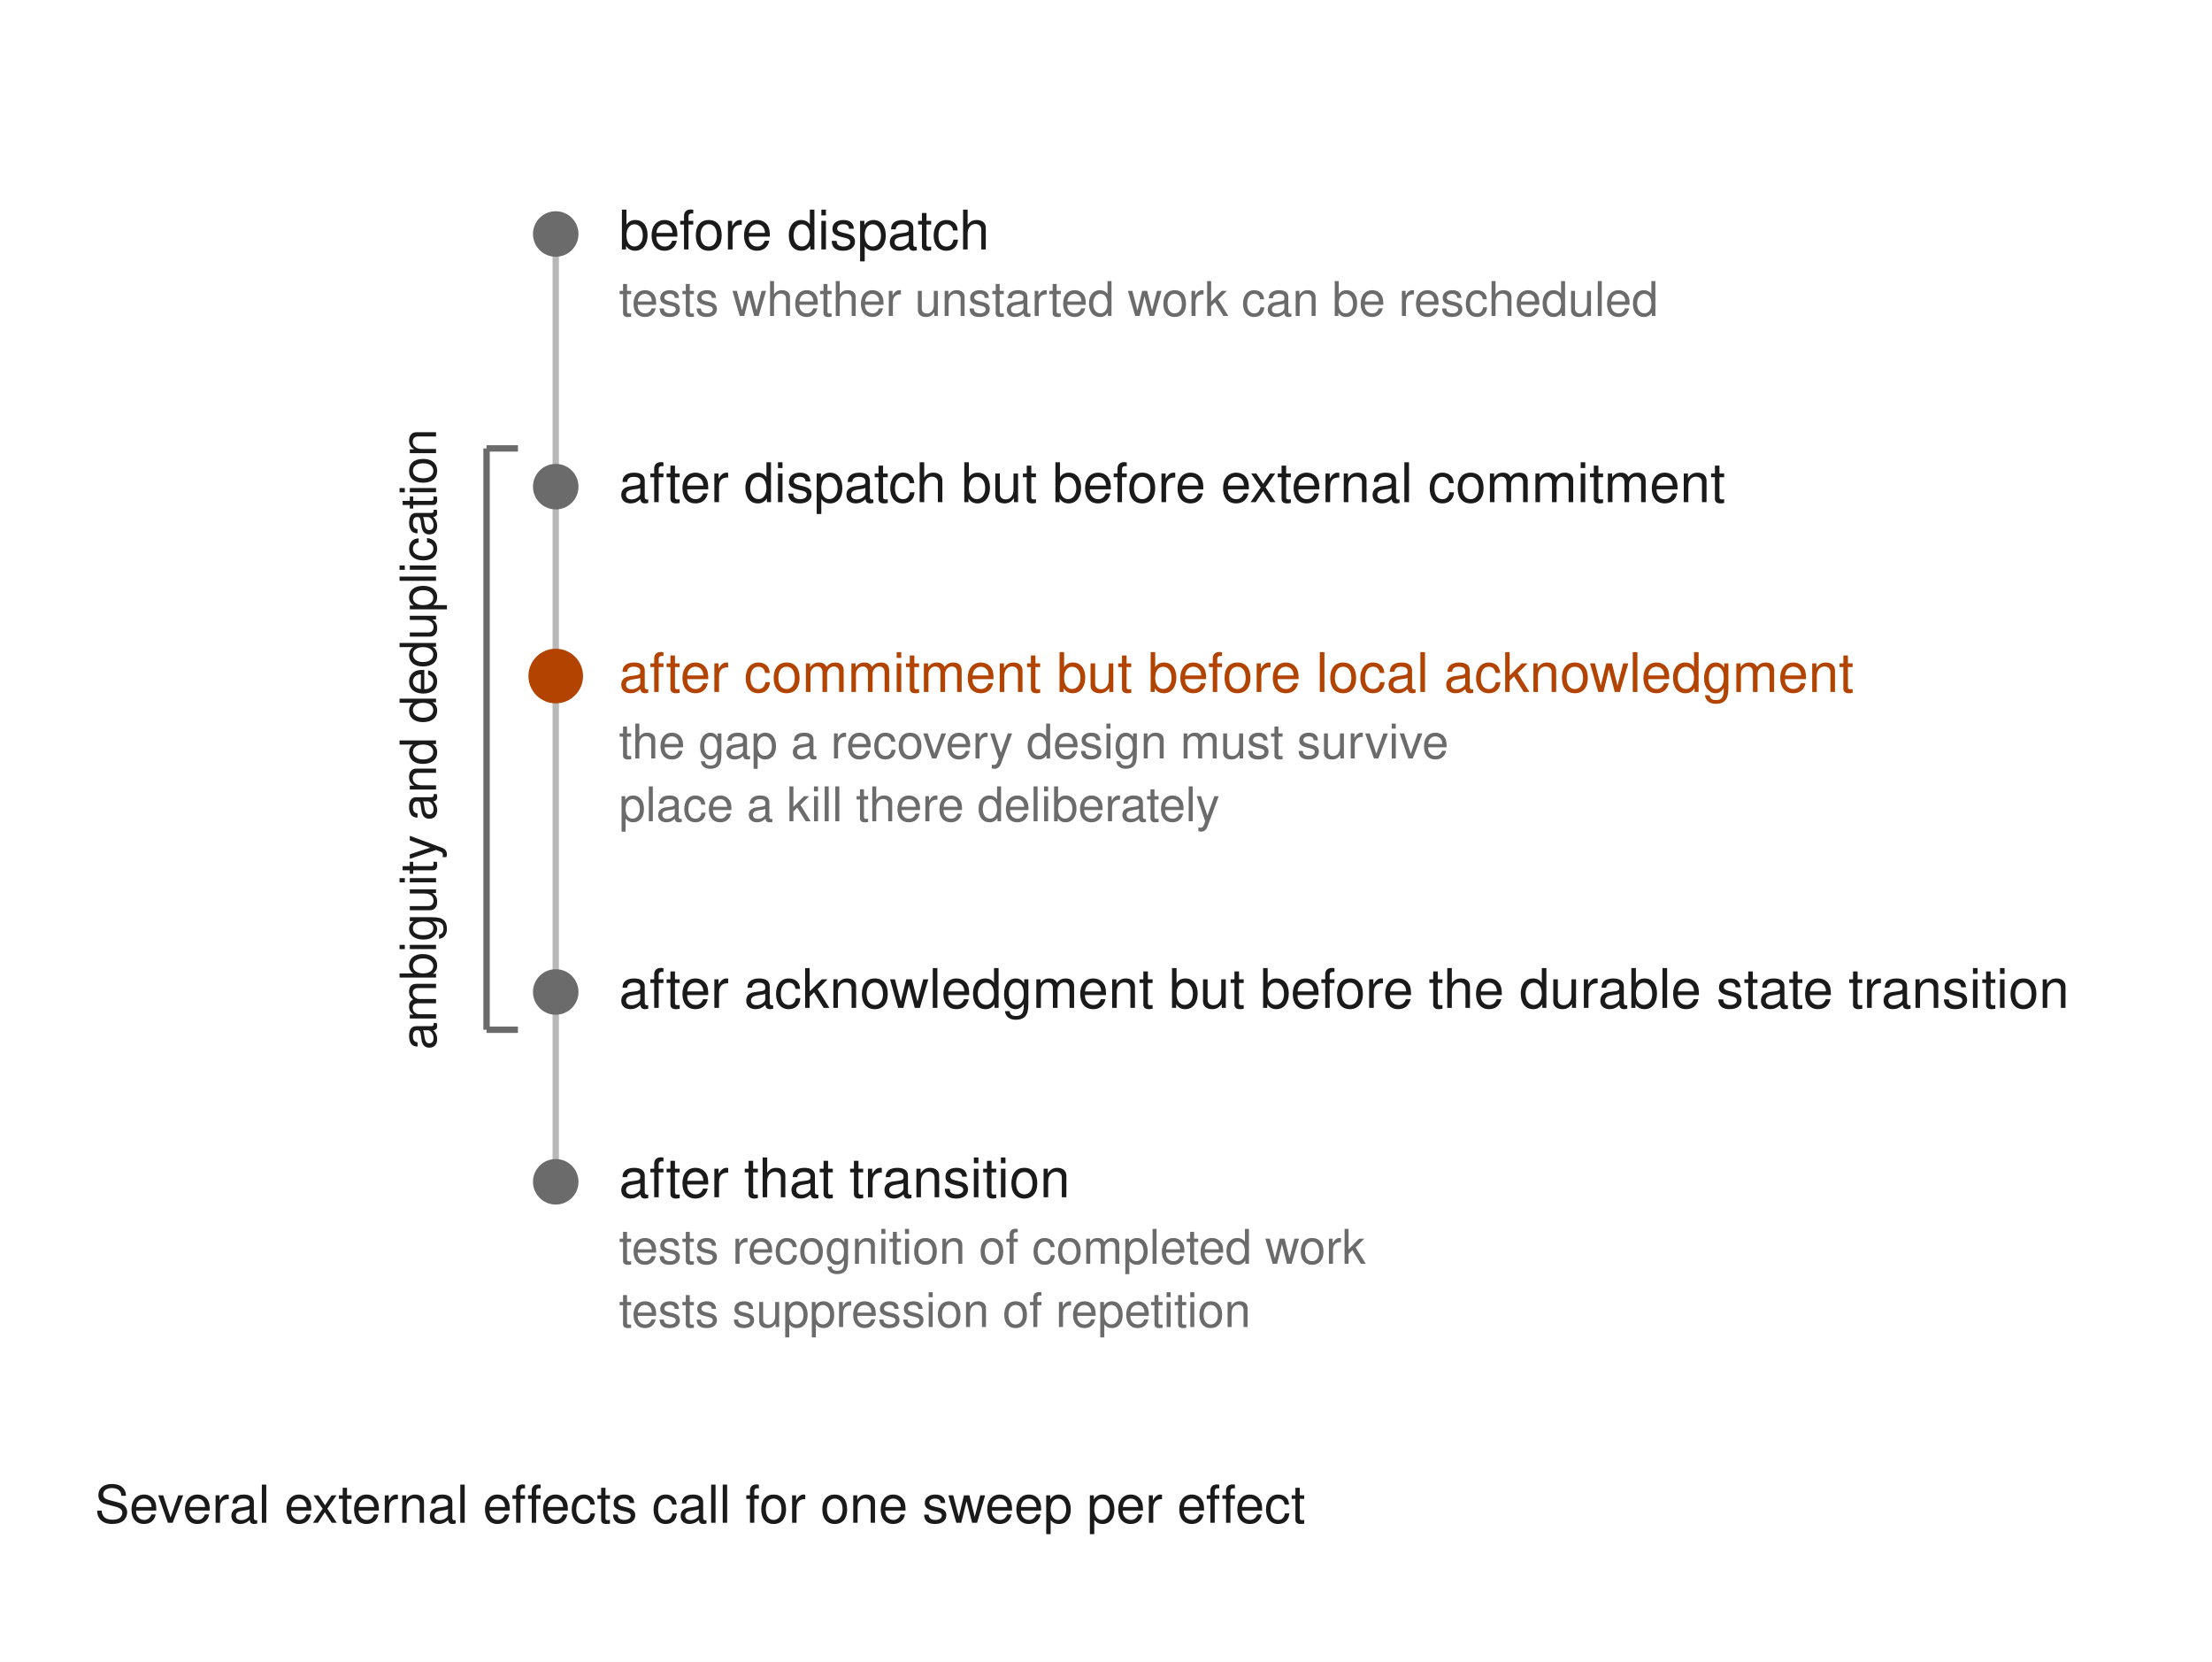
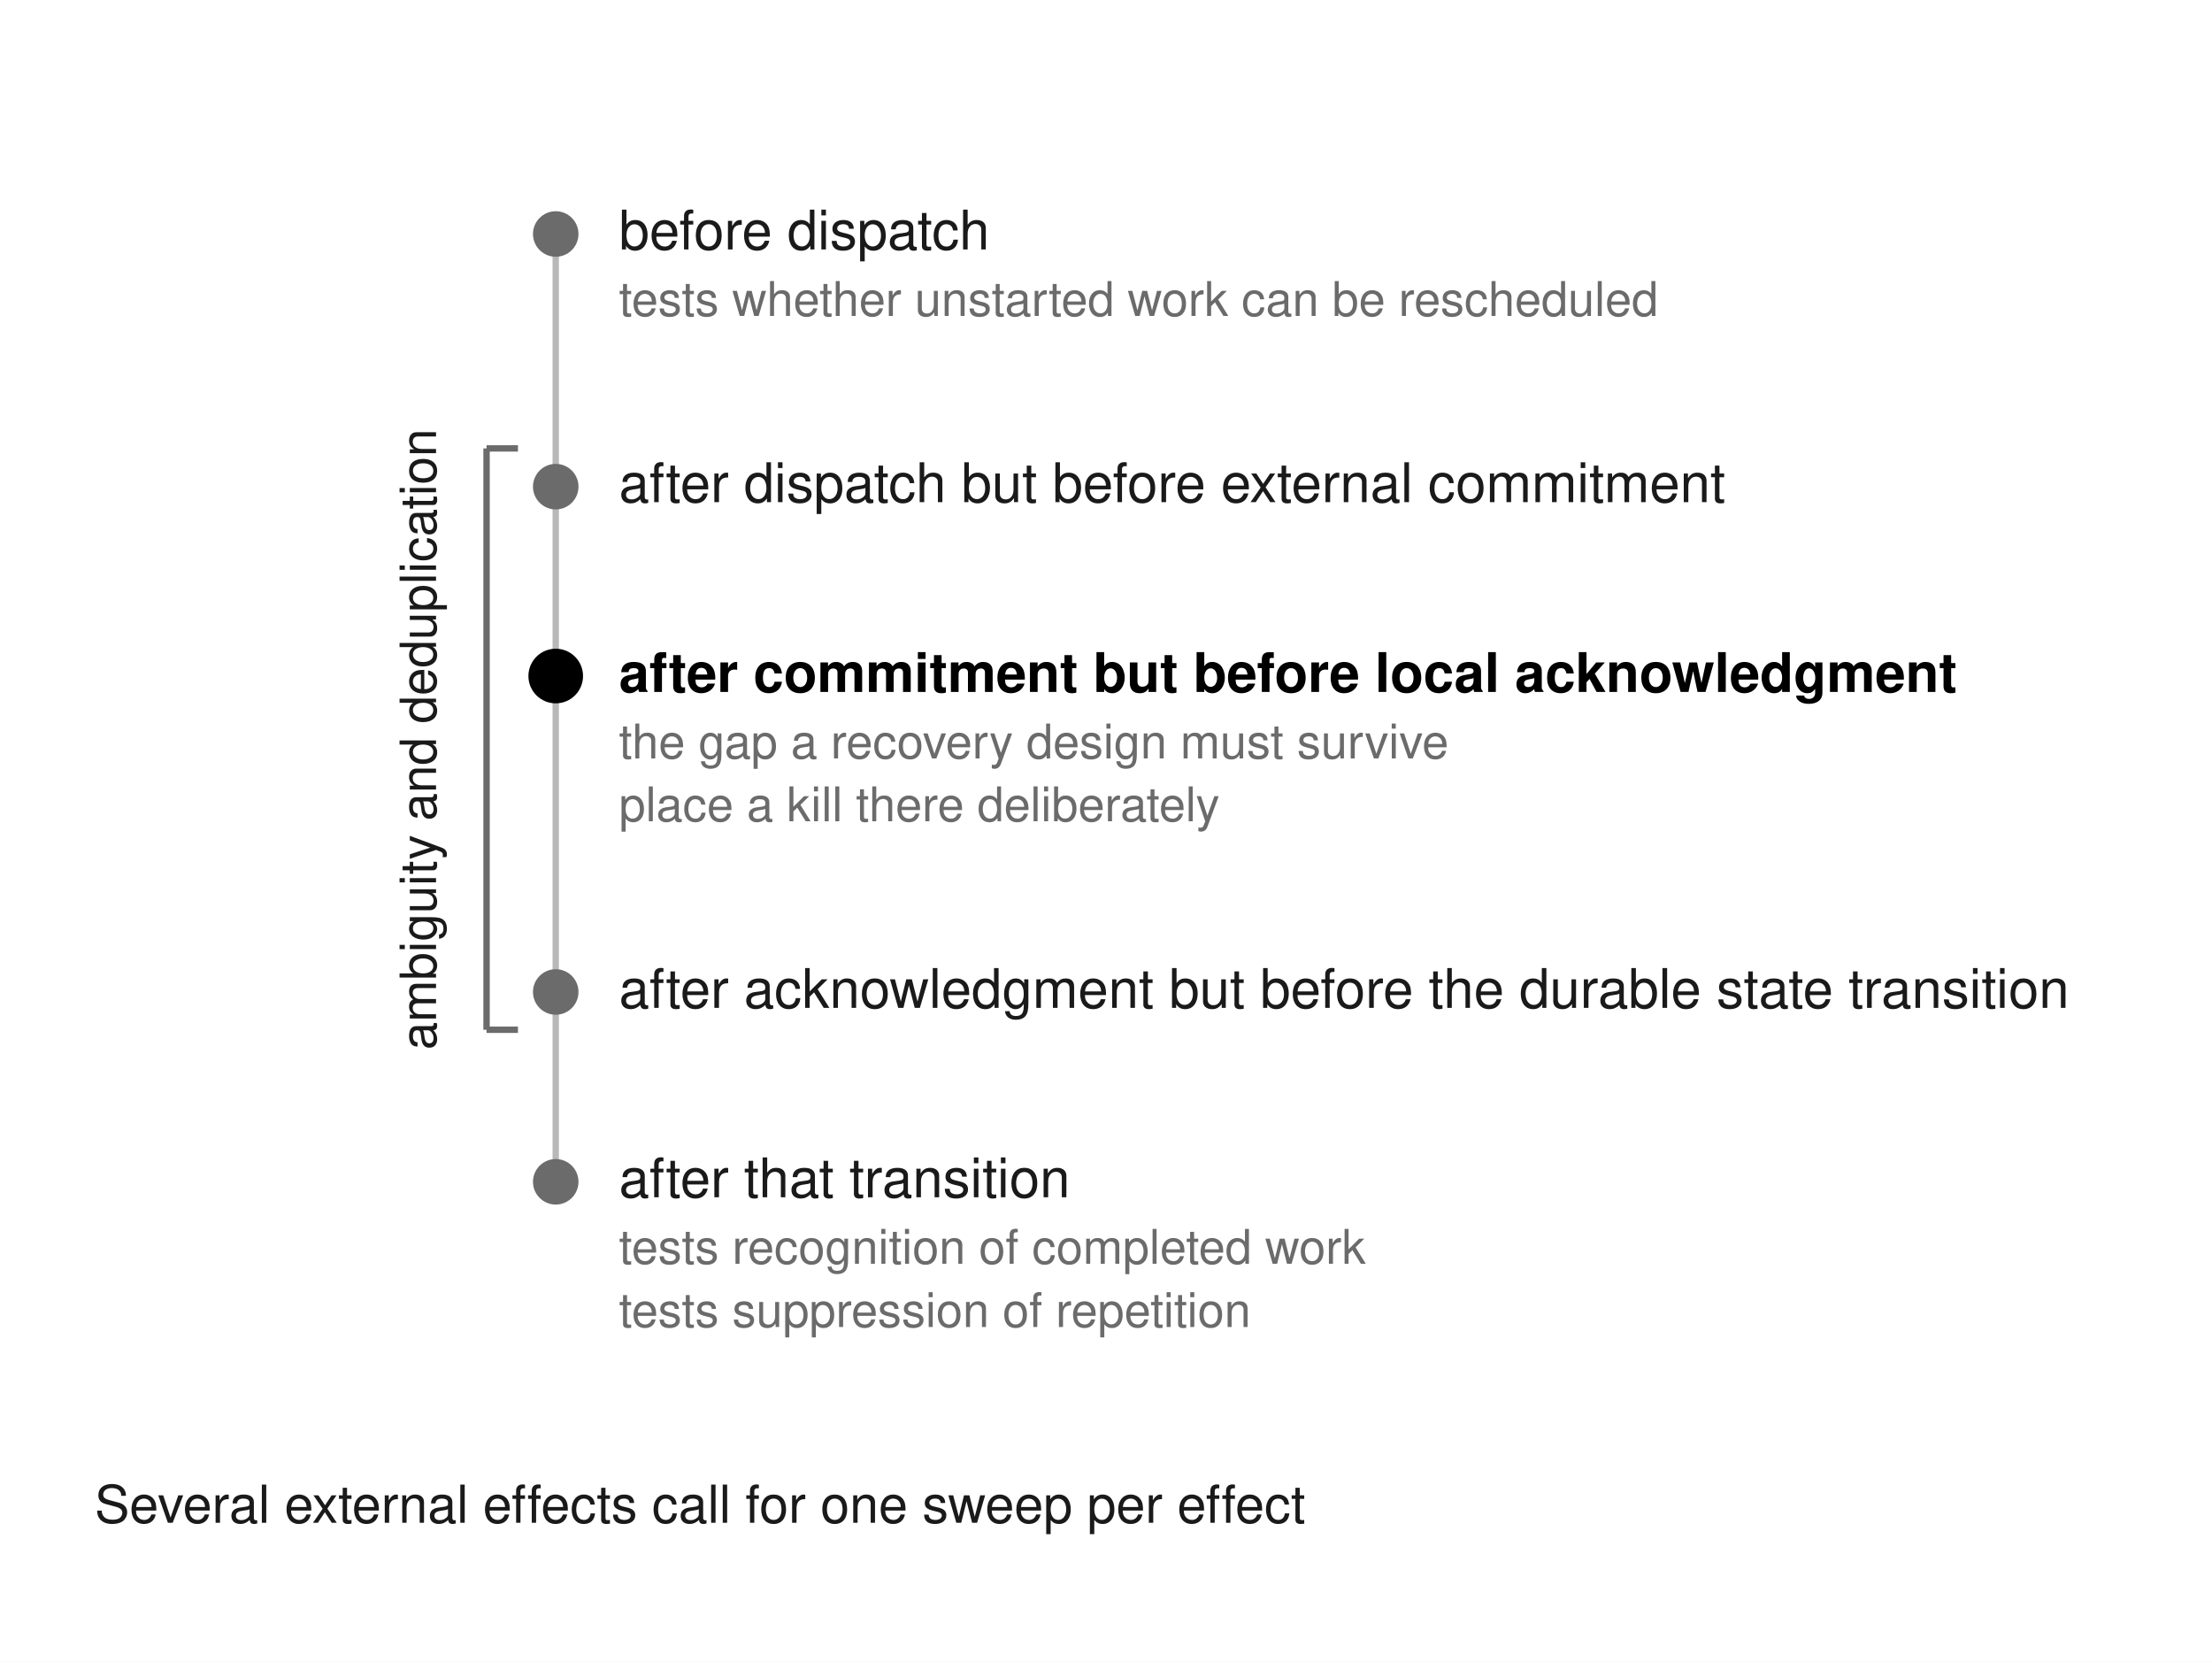
<svg xmlns="http://www.w3.org/2000/svg" viewBox="0 0 486 365" width="486" height="365" role="img" aria-labelledby="figtitle-ch09-kill-points" class="bookfig">
-   <style>.bookfig .f-bg{fill:#ffffff}.bookfig .s-bg{stroke:#ffffff}.bookfig .f-ink{fill:#1a1a1a}.bookfig .s-ink{stroke:#1a1a1a}.bookfig .f-mid{fill:#6b6b6b}.bookfig .s-mid{stroke:#6b6b6b}.bookfig .f-faint{fill:#b8b8b8}.bookfig .s-faint{stroke:#b8b8b8}.bookfig .f-wash{fill:#e2e2e2}.bookfig .s-wash{stroke:#e2e2e2}.bookfig .f-accent{fill:#b34300}.bookfig .s-accent{stroke:#b34300}.bookfig .f-onacc{fill:#ffffff}.bookfig .s-onacc{stroke:#ffffff}@media (prefers-color-scheme:dark){.bookfig .f-bg{fill:#232019}.bookfig .s-bg{stroke:#232019}.bookfig .f-ink{fill:#ede5d6}.bookfig .s-ink{stroke:#ede5d6}.bookfig .f-mid{fill:#9a8f7c}.bookfig .s-mid{stroke:#9a8f7c}.bookfig .f-faint{fill:#5c5346}.bookfig .s-faint{stroke:#5c5346}.bookfig .f-wash{fill:#3d382f}.bookfig .s-wash{stroke:#3d382f}.bookfig .f-accent{fill:#df9d5e}.bookfig .s-accent{stroke:#df9d5e}.bookfig .f-onacc{fill:#232019}.bookfig .s-onacc{stroke:#232019}}:where([data-theme="dark"]) .bookfig .f-bg{fill:#232019}:where([data-theme="dark"]) .bookfig .s-bg{stroke:#232019}:where([data-theme="dark"]) .bookfig .f-ink{fill:#ede5d6}:where([data-theme="dark"]) .bookfig .s-ink{stroke:#ede5d6}:where([data-theme="dark"]) .bookfig .f-mid{fill:#9a8f7c}:where([data-theme="dark"]) .bookfig .s-mid{stroke:#9a8f7c}:where([data-theme="dark"]) .bookfig .f-faint{fill:#5c5346}:where([data-theme="dark"]) .bookfig .s-faint{stroke:#5c5346}:where([data-theme="dark"]) .bookfig .f-wash{fill:#3d382f}:where([data-theme="dark"]) .bookfig .s-wash{stroke:#3d382f}:where([data-theme="dark"]) .bookfig .f-accent{fill:#df9d5e}:where([data-theme="dark"]) .bookfig .s-accent{stroke:#df9d5e}:where([data-theme="dark"]) .bookfig .f-onacc{fill:#232019}:where([data-theme="dark"]) .bookfig .s-onacc{stroke:#232019}:where([data-theme="light"]) .bookfig .f-bg{fill:#ffffff}:where([data-theme="light"]) .bookfig .s-bg{stroke:#ffffff}:where([data-theme="light"]) .bookfig .f-ink{fill:#1a1a1a}:where([data-theme="light"]) .bookfig .s-ink{stroke:#1a1a1a}:where([data-theme="light"]) .bookfig .f-mid{fill:#6b6b6b}:where([data-theme="light"]) .bookfig .s-mid{stroke:#6b6b6b}:where([data-theme="light"]) .bookfig .f-faint{fill:#b8b8b8}:where([data-theme="light"]) .bookfig .s-faint{stroke:#b8b8b8}:where([data-theme="light"]) .bookfig .f-wash{fill:#e2e2e2}:where([data-theme="light"]) .bookfig .s-wash{stroke:#e2e2e2}:where([data-theme="light"]) .bookfig .f-accent{fill:#b34300}:where([data-theme="light"]) .bookfig .s-accent{stroke:#b34300}:where([data-theme="light"]) .bookfig .f-onacc{fill:#ffffff}:where([data-theme="light"]) .bookfig .s-onacc{stroke:#ffffff}</style>
+   <style>.bookfig .f-bg{fill:#ffffff}.bookfig .s-bg{stroke:#ffffff}.bookfig .f-ink{fill:#1a1a1a}.bookfig .s-ink{stroke:#1a1a1a}.bookfig .f-mid{fill:#6b6b6b}.bookfig .s-mid{stroke:#6b6b6b}.bookfig .f-faint{fill:#b8b8b8}.bookfig .s-faint{stroke:#b8b8b8}.bookfig .f-wash{fill:#e2e2e2}.bookfig .s-wash{stroke:#e2e2e2}.bookfig .f-accent{fill:#000000}.bookfig .s-accent{stroke:#000000}.bookfig .f-onacc{fill:#ffffff}.bookfig .s-onacc{stroke:#ffffff}@media (prefers-color-scheme:dark){.bookfig .f-bg{fill:#232019}.bookfig .s-bg{stroke:#232019}.bookfig .f-ink{fill:#ede5d6}.bookfig .s-ink{stroke:#ede5d6}.bookfig .f-mid{fill:#9a8f7c}.bookfig .s-mid{stroke:#9a8f7c}.bookfig .f-faint{fill:#5c5346}.bookfig .s-faint{stroke:#5c5346}.bookfig .f-wash{fill:#3d382f}.bookfig .s-wash{stroke:#3d382f}.bookfig .f-accent{fill:#ffffff}.bookfig .s-accent{stroke:#ffffff}.bookfig .f-onacc{fill:#232019}.bookfig .s-onacc{stroke:#232019}}:where([data-theme="dark"]) .bookfig .f-bg{fill:#232019}:where([data-theme="dark"]) .bookfig .s-bg{stroke:#232019}:where([data-theme="dark"]) .bookfig .f-ink{fill:#ede5d6}:where([data-theme="dark"]) .bookfig .s-ink{stroke:#ede5d6}:where([data-theme="dark"]) .bookfig .f-mid{fill:#9a8f7c}:where([data-theme="dark"]) .bookfig .s-mid{stroke:#9a8f7c}:where([data-theme="dark"]) .bookfig .f-faint{fill:#5c5346}:where([data-theme="dark"]) .bookfig .s-faint{stroke:#5c5346}:where([data-theme="dark"]) .bookfig .f-wash{fill:#3d382f}:where([data-theme="dark"]) .bookfig .s-wash{stroke:#3d382f}:where([data-theme="dark"]) .bookfig .f-accent{fill:#ffffff}:where([data-theme="dark"]) .bookfig .s-accent{stroke:#ffffff}:where([data-theme="dark"]) .bookfig .f-onacc{fill:#232019}:where([data-theme="dark"]) .bookfig .s-onacc{stroke:#232019}:where([data-theme="light"]) .bookfig .f-bg{fill:#ffffff}:where([data-theme="light"]) .bookfig .s-bg{stroke:#ffffff}:where([data-theme="light"]) .bookfig .f-ink{fill:#1a1a1a}:where([data-theme="light"]) .bookfig .s-ink{stroke:#1a1a1a}:where([data-theme="light"]) .bookfig .f-mid{fill:#6b6b6b}:where([data-theme="light"]) .bookfig .s-mid{stroke:#6b6b6b}:where([data-theme="light"]) .bookfig .f-faint{fill:#b8b8b8}:where([data-theme="light"]) .bookfig .s-faint{stroke:#b8b8b8}:where([data-theme="light"]) .bookfig .f-wash{fill:#e2e2e2}:where([data-theme="light"]) .bookfig .s-wash{stroke:#e2e2e2}:where([data-theme="light"]) .bookfig .f-accent{fill:#000000}:where([data-theme="light"]) .bookfig .s-accent{stroke:#000000}:where([data-theme="light"]) .bookfig .f-onacc{fill:#ffffff}:where([data-theme="light"]) .bookfig .s-onacc{stroke:#ffffff}</style>
  <rect class="f-bg" width="486" height="365" fill="#ffffff" />
  <line class="s-faint" x1="122.1" y1="51.4" x2="122.1" y2="259.6" stroke="#b8b8b8" stroke-width="1.4" />
  <line class="s-mid" x1="106.9" y1="98.5" x2="106.9" y2="226.2" stroke="#6b6b6b" stroke-width="1.4" />
  <line class="s-mid" x1="106.9" y1="98.5" x2="113.8" y2="98.5" stroke="#6b6b6b" stroke-width="1.4" />
  <line class="s-mid" x1="106.9" y1="226.2" x2="113.8" y2="226.2" stroke="#6b6b6b" stroke-width="1.4" />
  <circle class="f-mid" cx="122.1" cy="51.4" r="5.0" fill="#6b6b6b" />
  <text class="f-ink" x="136.0" y="54.8" font-family="Helvetica, Arial, sans-serif" font-size="12" fill="#1a1a1a" text-anchor="start">before dispatch</text>
  <text class="f-mid" x="136.0" y="69.4" font-family="Helvetica, Arial, sans-serif" font-size="10.5" fill="#6b6b6b" text-anchor="start">tests whether unstarted work can be rescheduled</text>
  <circle class="f-mid" cx="122.1" cy="106.9" r="5.0" fill="#6b6b6b" />
  <text class="f-ink" x="136.0" y="110.3" font-family="Helvetica, Arial, sans-serif" font-size="12" fill="#1a1a1a" text-anchor="start">after dispatch but before external commitment</text>
-   <circle class="f-accent" cx="122.1" cy="148.5" r="6.0" fill="#b34300" />
-   <text class="f-accent" x="136.0" y="152.0" font-family="Helvetica, Arial, sans-serif" font-size="12" fill="#b34300" text-anchor="start">after commitment but before local acknowledgment</text>
+   <circle class="f-accent" cx="122.1" cy="148.5" r="6.0" fill="#000000" />
+   <text class="f-accent" font-weight="bold" x="136.0" y="152.0" font-family="Helvetica, Arial, sans-serif" font-size="12" fill="#000000" text-anchor="start">after commitment but before local acknowledgment</text>
  <text class="f-mid" x="136.0" y="166.6" font-family="Helvetica, Arial, sans-serif" font-size="10.5" fill="#6b6b6b" text-anchor="start">the gap a recovery design must survive</text>
  <text class="f-mid" x="136.0" y="180.4" font-family="Helvetica, Arial, sans-serif" font-size="10.5" fill="#6b6b6b" text-anchor="start">place a kill there deliberately</text>
  <circle class="f-mid" cx="122.1" cy="217.9" r="5.0" fill="#6b6b6b" />
  <text class="f-ink" x="136.0" y="221.4" font-family="Helvetica, Arial, sans-serif" font-size="12" fill="#1a1a1a" text-anchor="start">after acknowledgment but before the durable state transition</text>
  <circle class="f-mid" cx="122.1" cy="259.6" r="5.0" fill="#6b6b6b" />
  <text class="f-ink" x="136.0" y="263.0" font-family="Helvetica, Arial, sans-serif" font-size="12" fill="#1a1a1a" text-anchor="start">after that transition</text>
  <text class="f-mid" x="136.0" y="277.6" font-family="Helvetica, Arial, sans-serif" font-size="10.5" fill="#6b6b6b" text-anchor="start">tests recognition of completed work</text>
  <text class="f-mid" x="136.0" y="291.5" font-family="Helvetica, Arial, sans-serif" font-size="10.5" fill="#6b6b6b" text-anchor="start">tests suppression of repetition</text>
  <text class="f-ink" x="95.8" y="162.4" font-family="Helvetica, Arial, sans-serif" font-size="11" fill="#1a1a1a" text-anchor="middle" transform="rotate(-90 95.8 162.4)">ambiguity and deduplication</text>
  <text class="f-ink" x="20.8" y="334.5" font-family="Helvetica, Arial, sans-serif" font-size="11.5" fill="#1a1a1a" text-anchor="start">Several external effects call for one sweep per effect</text>
</svg>
